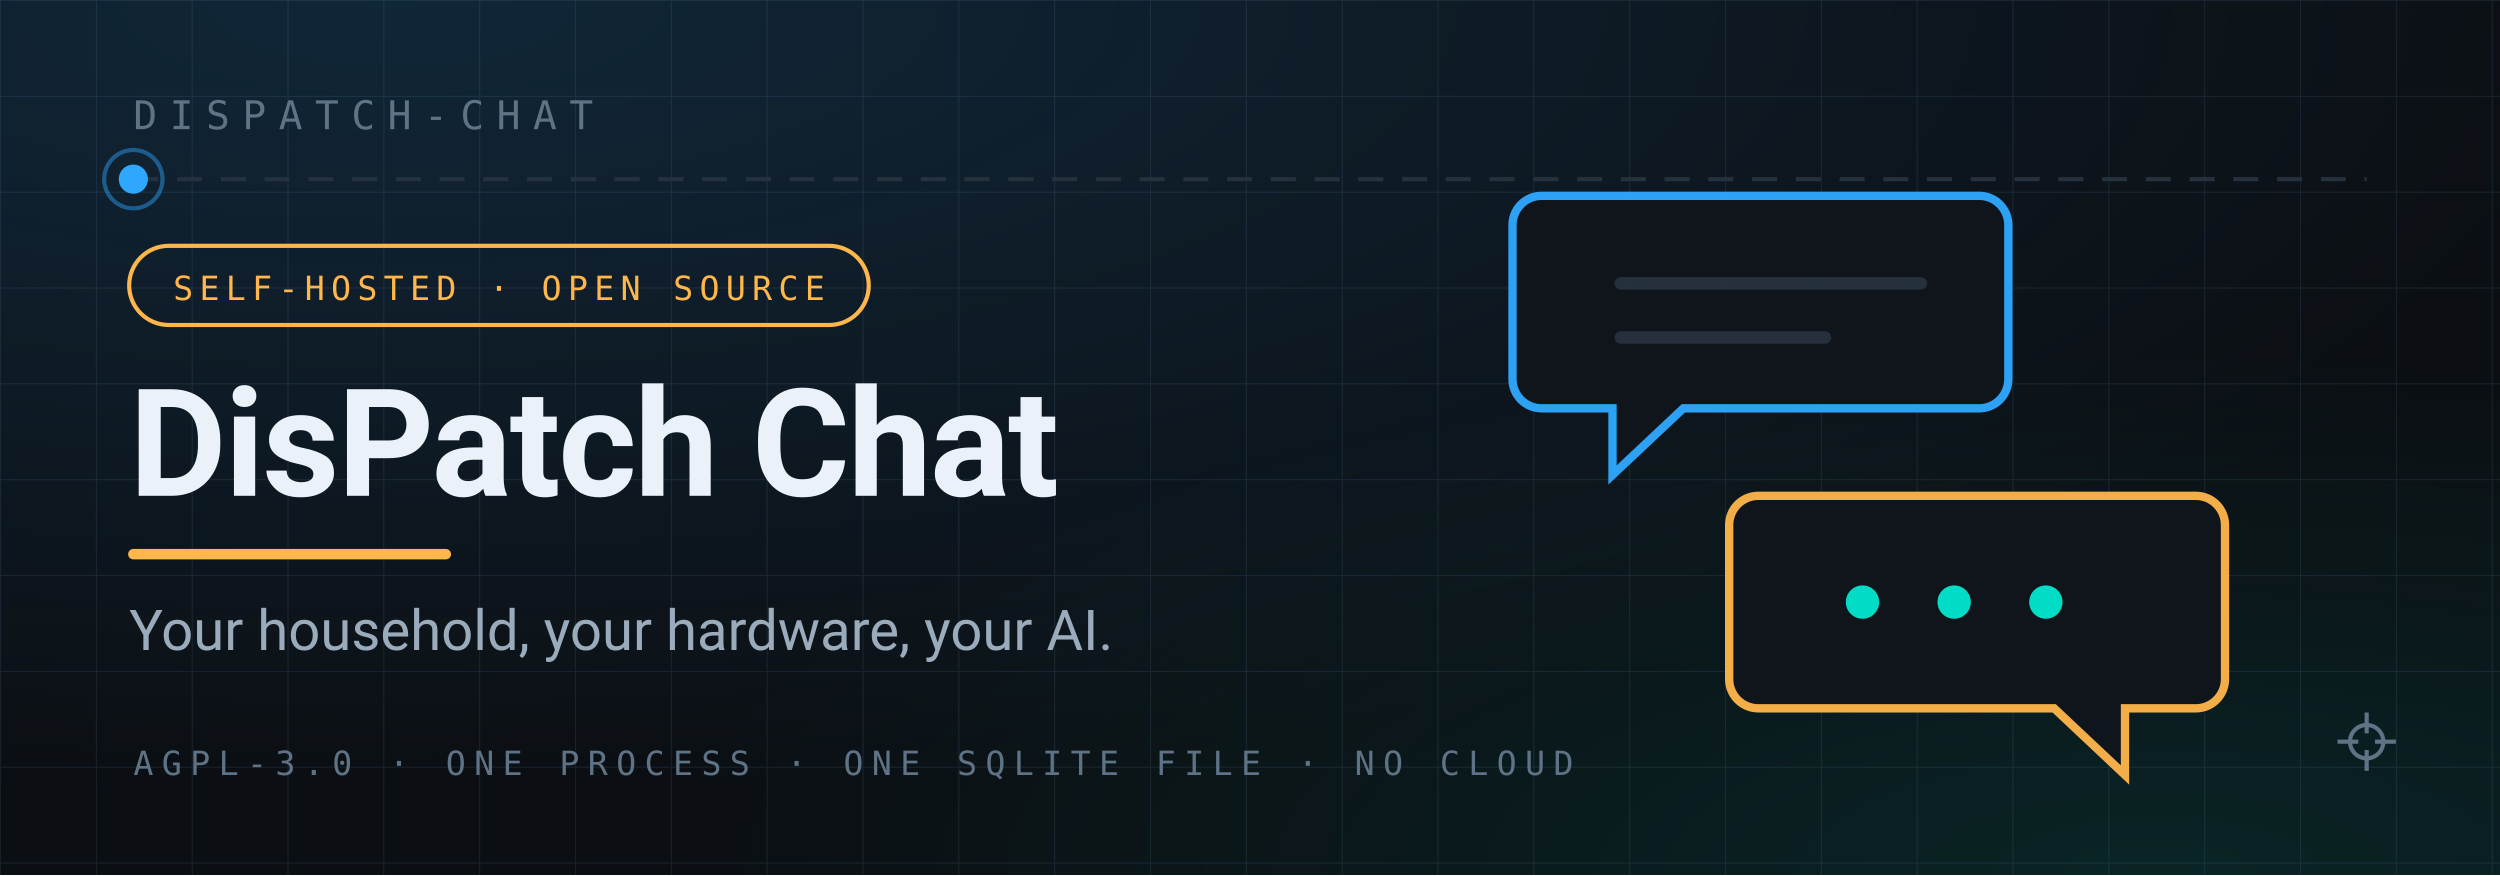
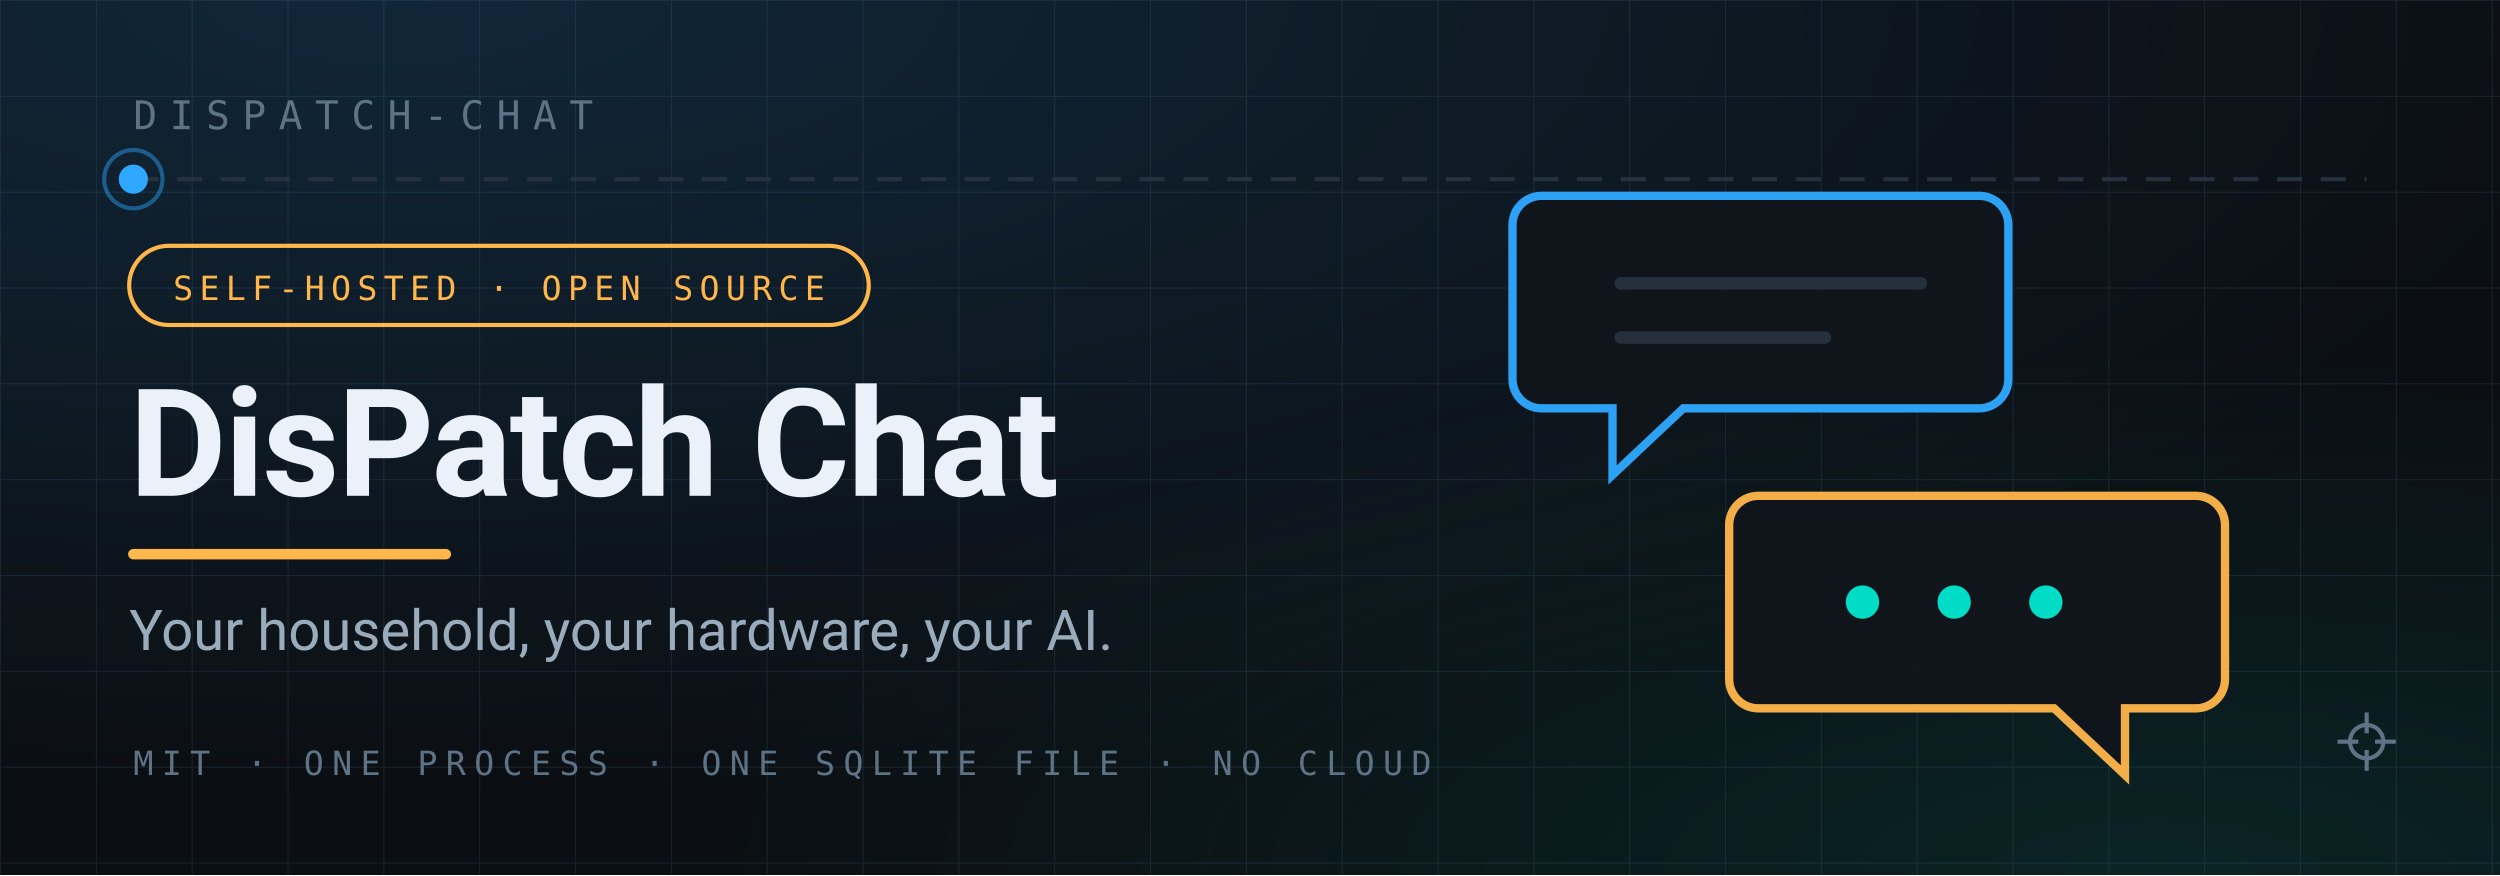
- <svg xmlns="http://www.w3.org/2000/svg" viewBox="0 0 1200 420" role="img" aria-label="DisPatch Chat — a self-hosted chat app for your household and your AI agents. AGPL-3.0, one process, one SQLite file, no cloud.">
+ <svg xmlns="http://www.w3.org/2000/svg" viewBox="0 0 1200 420" role="img" aria-label="DisPatch Chat — a self-hosted chat app for your household and your AI agents. MIT-licensed, one process, one SQLite file, no cloud.">
  <defs>
    <pattern id="grid" width="46" height="46" patternUnits="userSpaceOnUse">
      <path d="M 46 0 H 0 V 46" fill="none" stroke="#18202a" stroke-width="1" />
    </pattern>
    <radialGradient id="glow" cx="16%" cy="0%" r="92%">
      <stop offset="0" stop-color="#2ea8ff" stop-opacity=".16" />
      <stop offset="1" stop-color="#2ea8ff" stop-opacity="0" />
    </radialGradient>
    <radialGradient id="glow2" cx="86%" cy="100%" r="60%">
      <stop offset="0" stop-color="#00e6cf" stop-opacity=".10" />
      <stop offset="1" stop-color="#00e6cf" stop-opacity="0" />
    </radialGradient>
  </defs>
  <rect width="1200" height="420" fill="#0b0e12" />
  <rect width="1200" height="420" fill="url(#grid)" />
  <rect width="1200" height="420" fill="url(#glow)" />
  <rect width="1200" height="420" fill="url(#glow2)" />
  <line x1="64" y1="86" x2="1136" y2="86" stroke="#26313e" stroke-width="2" stroke-dasharray="12 9" />
  <circle cx="64" cy="86" r="7" fill="#2ea8ff" />
  <circle cx="64" cy="86" r="14" fill="none" stroke="#2ea8ff" stroke-opacity=".45" stroke-width="2" />
  <g stroke="#5f7386" stroke-width="2" fill="none">
    <circle cx="1136" cy="356" r="8" />
    <line x1="1122" y1="356" x2="1132" y2="356" />
    <line x1="1140" y1="356" x2="1150" y2="356" />
    <line x1="1136" y1="342" x2="1136" y2="352" />
    <line x1="1136" y1="360" x2="1136" y2="370" />
  </g>
  <text x="64" y="62" font-family="ui-monospace, 'Cascadia Code', 'SF Mono', Menlo, Consolas, monospace" font-size="19" letter-spacing="6" fill="#5f7386">DISPATCH-CHAT</text>
  <rect x="62" y="118" width="355" height="38" rx="19" fill="none" stroke="#ffb64a" stroke-width="2" />
  <text x="239.5" y="144" font-family="ui-monospace, 'Cascadia Code', 'SF Mono', Menlo, Consolas, monospace" font-size="16" letter-spacing="3" fill="#ffb64a" text-anchor="middle" textLength="314.7" lengthAdjust="spacingAndGlyphs">SELF-HOSTED · OPEN SOURCE</text>
  <text x="62" y="238" font-family="system-ui, 'Segoe UI', Roboto, 'Helvetica Neue', Arial, sans-serif" font-size="72" font-weight="700" letter-spacing="-1" fill="#eaf1f8">DisPatch Chat</text>
  <line x1="64" y1="266" x2="214" y2="266" stroke="#ffb64a" stroke-width="5" stroke-linecap="round" />
  <text x="62" y="312" font-family="system-ui, 'Segoe UI', Roboto, 'Helvetica Neue', Arial, sans-serif" font-size="27" fill="#9aabbc">Your household, your hardware, your AI.</text>
-   <text x="64" y="372" font-family="ui-monospace, 'Cascadia Code', 'SF Mono', Menlo, Consolas, monospace" font-size="16" letter-spacing="4" fill="#5f7386">AGPL-3.0 · ONE PROCESS · ONE SQLITE FILE · NO CLOUD</text>
+   <text x="64" y="372" font-family="ui-monospace, 'Cascadia Code', 'SF Mono', Menlo, Consolas, monospace" font-size="16" letter-spacing="4" fill="#5f7386">MIT · ONE PROCESS · ONE SQLITE FILE · NO CLOUD</text>
  <g transform="translate(726 70)" opacity="0.95">
    <path d="M 0 24 h 210 a 14 14 0 0 1 14 14 v 74 a 14 14 0 0 1 -14 14 h -142 l -34 32 v -32 h -34 a 14 14 0 0 1 -14 -14 v -74 a 14 14 0 0 1 14 -14 Z" fill="#10151b" stroke="#2ea8ff" stroke-width="4" transform="translate(14 0)" />
    <line x1="52" y1="66" x2="196" y2="66" stroke="#26313e" stroke-width="6" stroke-linecap="round" />
    <line x1="52" y1="92" x2="150" y2="92" stroke="#26313e" stroke-width="6" stroke-linecap="round" />
    <path d="M 118 168 h 210 a 14 14 0 0 1 14 14 v 74 a 14 14 0 0 1 -14 14 h -34 v 32 l -34 -32 h -142 a 14 14 0 0 1 -14 -14 v -74 a 14 14 0 0 1 14 -14 Z" fill="#10151b" stroke="#ffb64a" stroke-width="4" />
    <circle cx="168" cy="219" r="8" fill="#00e6cf" />
    <circle cx="212" cy="219" r="8" fill="#00e6cf" />
    <circle cx="256" cy="219" r="8" fill="#00e6cf" />
  </g>
</svg>
